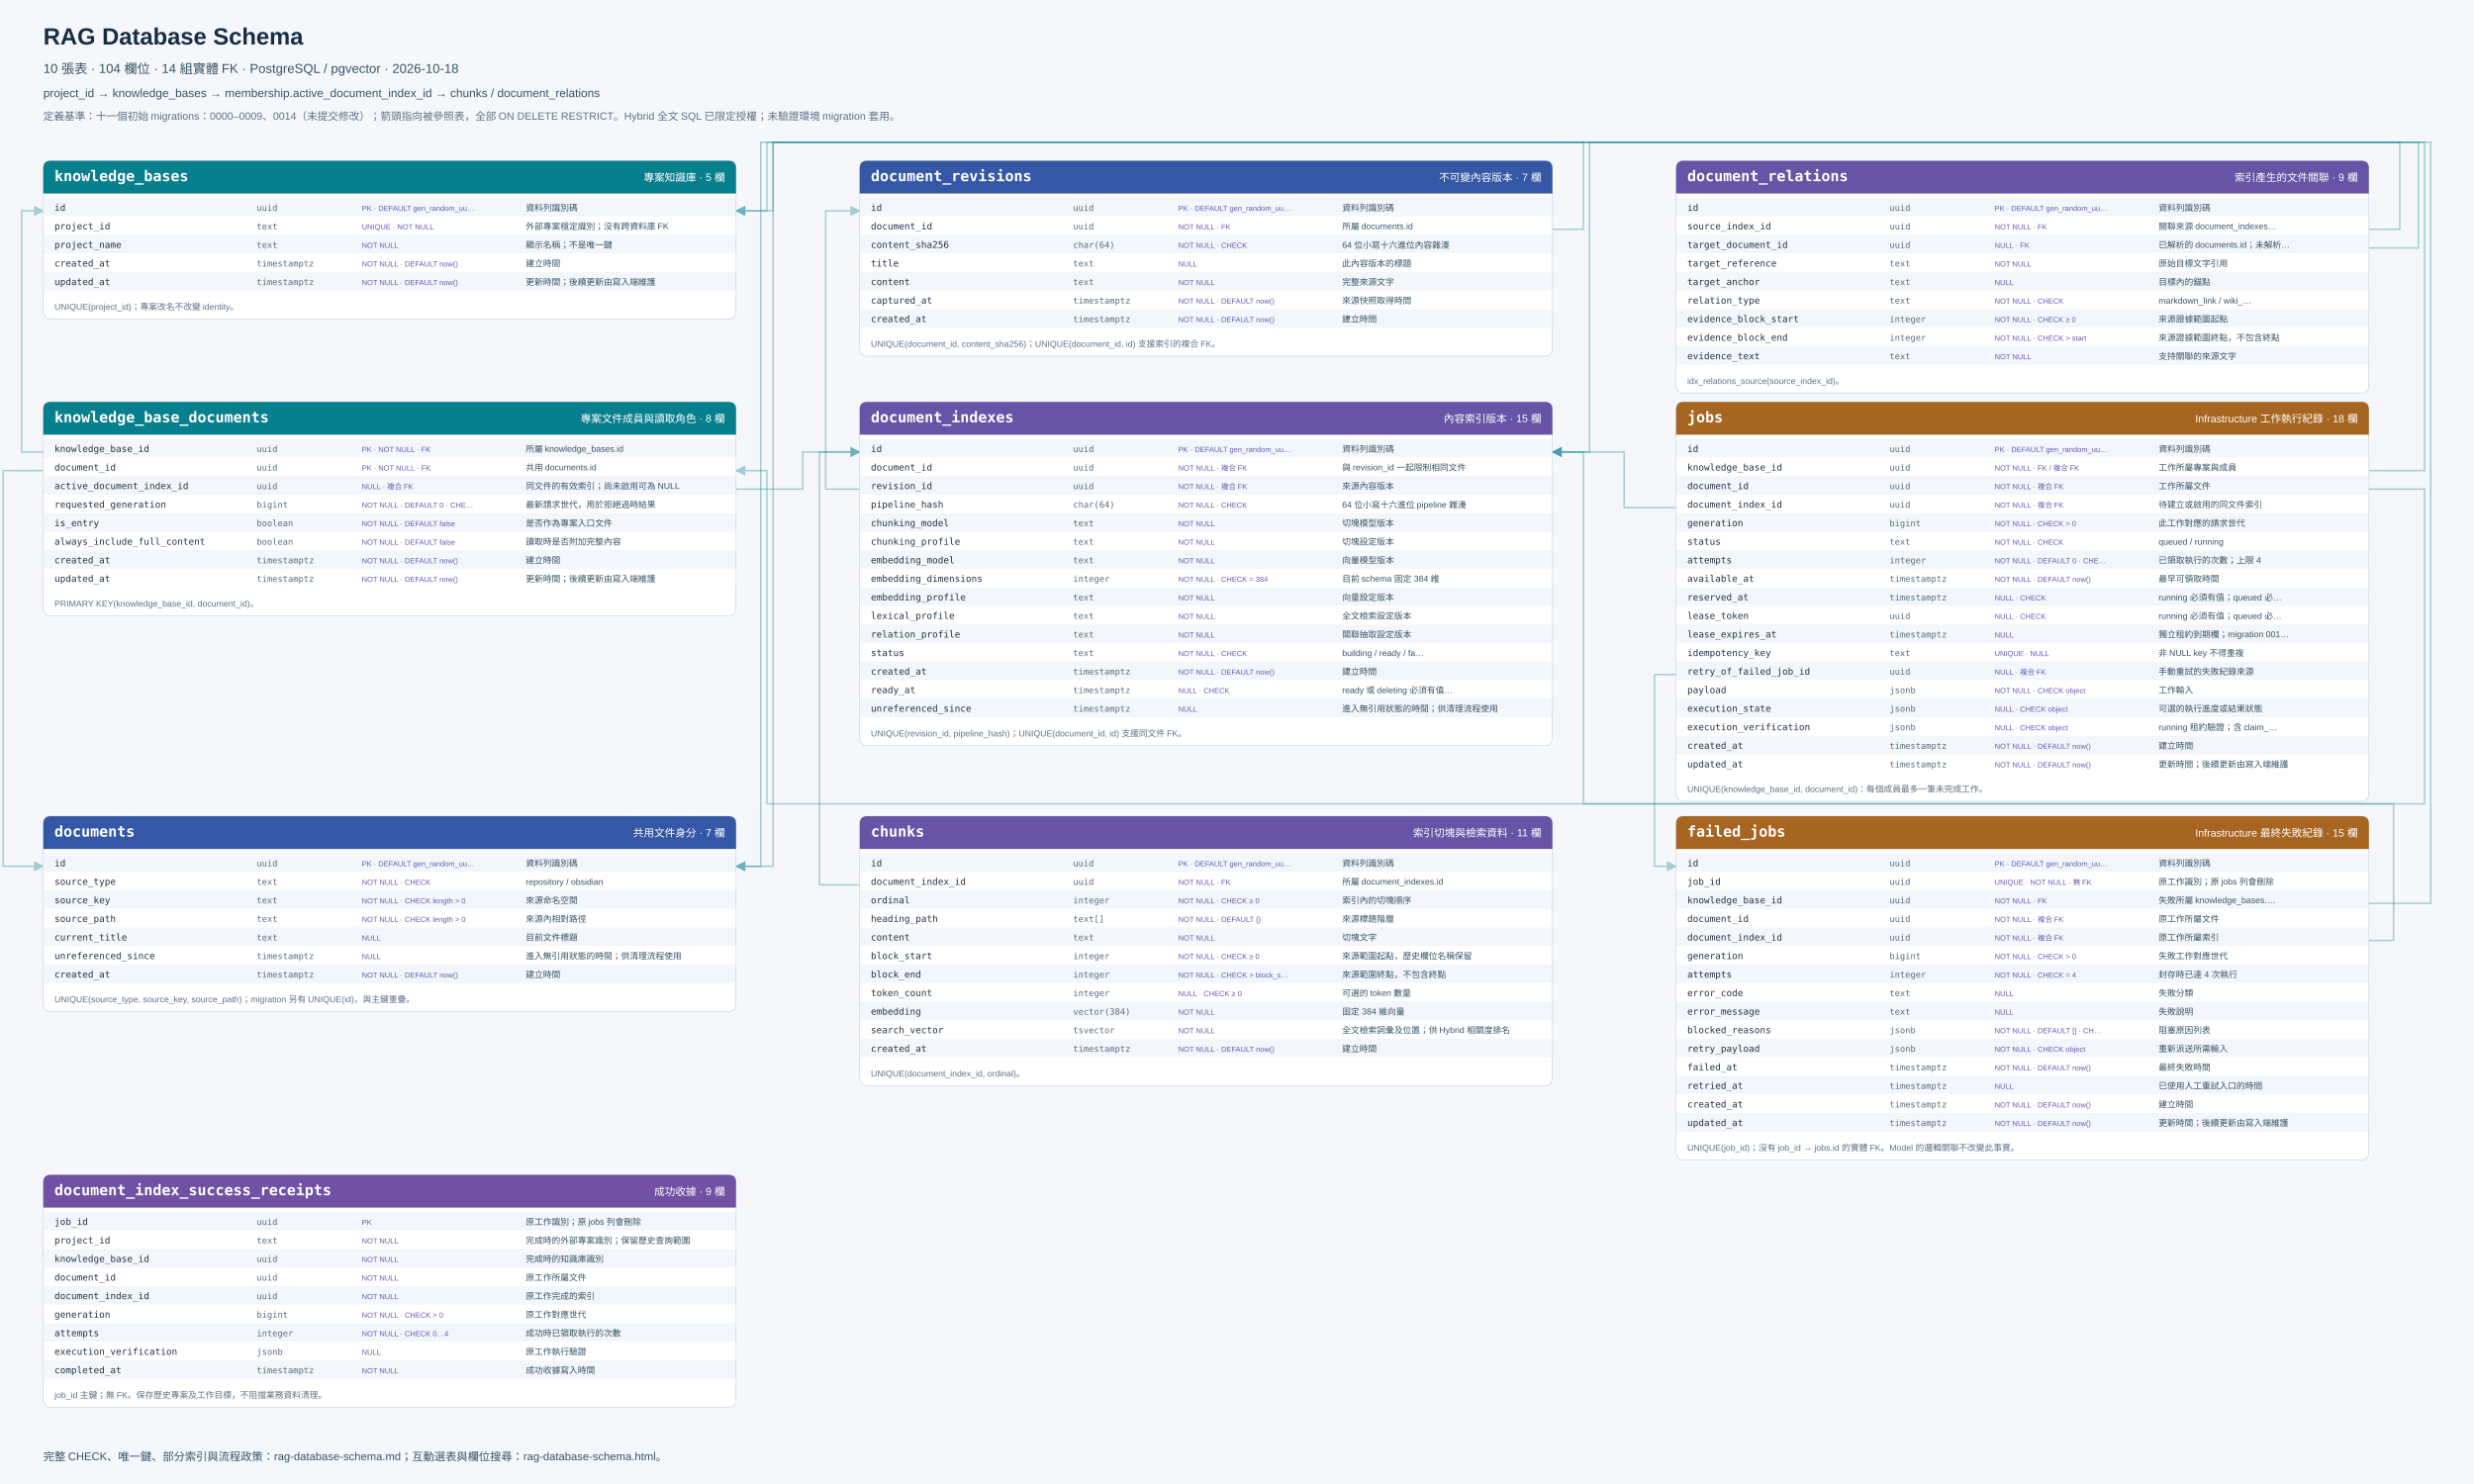
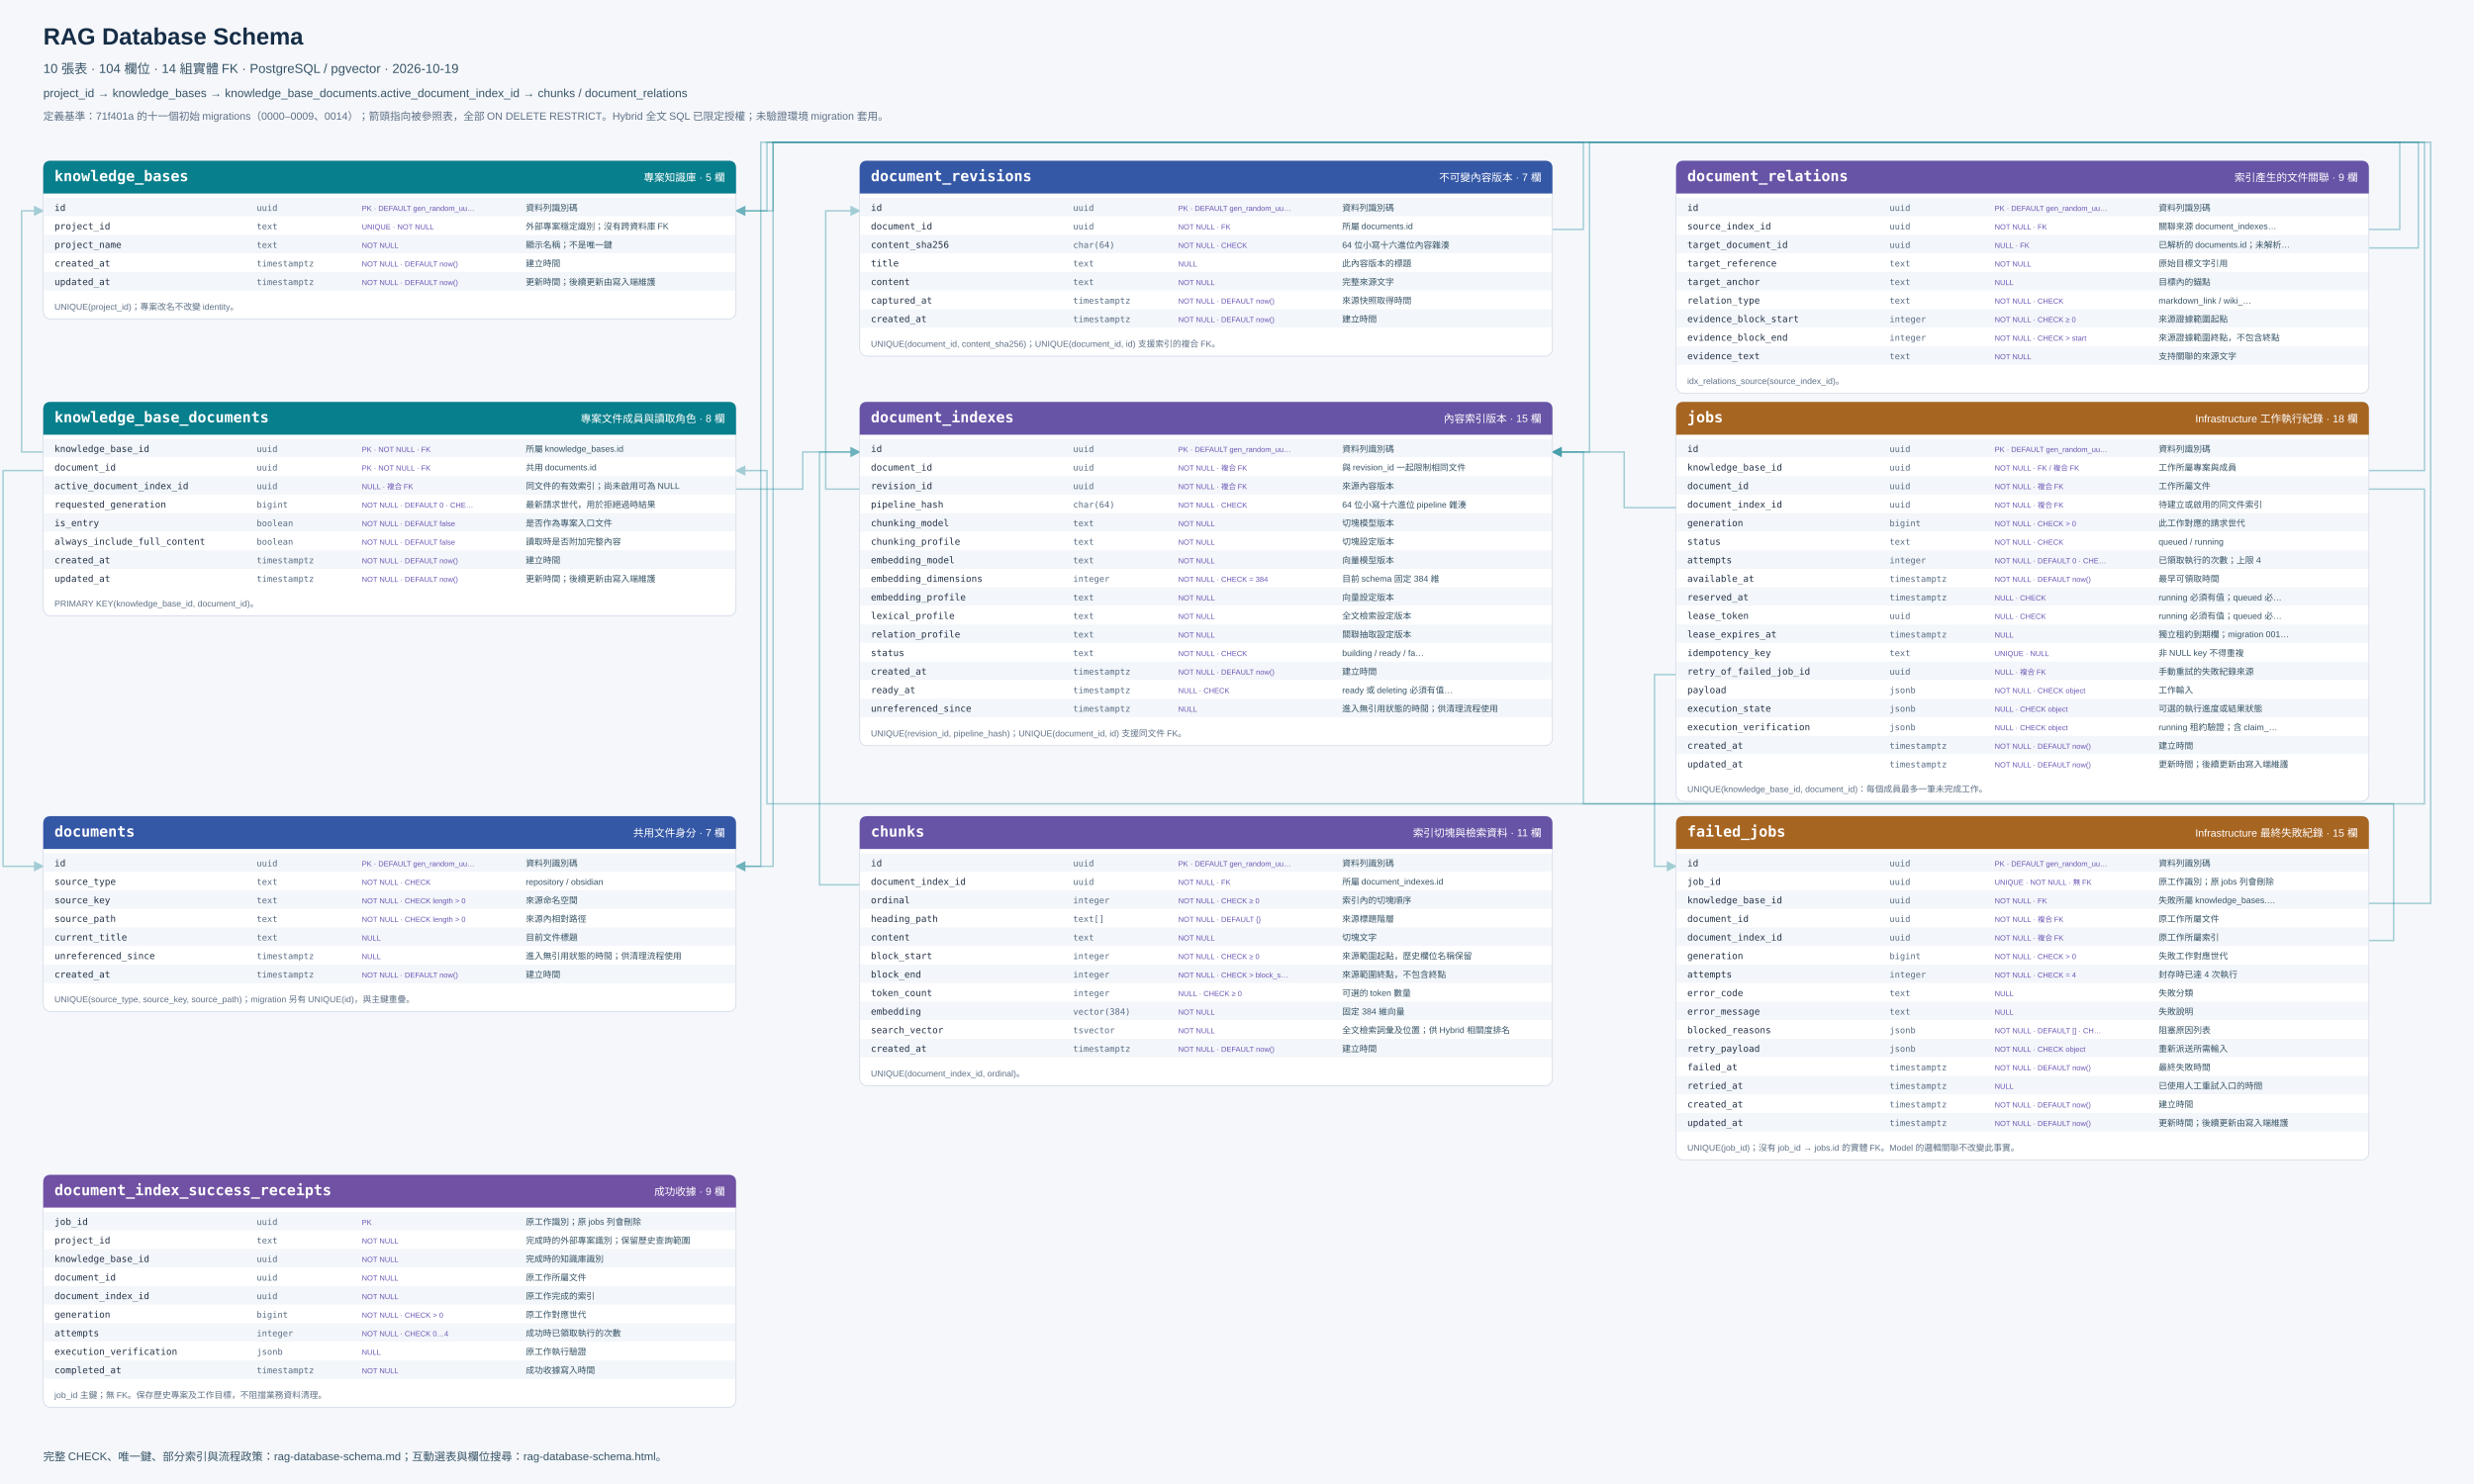
<svg xmlns="http://www.w3.org/2000/svg" width="4000" height="2400" viewBox="0 0 4000 2400" role="img" aria-labelledby="svg-title svg-desc">
  <defs>
    <marker id="arrow" viewBox="0 0 10 10" refX="9" refY="5" markerWidth="7" markerHeight="7" orient="auto">
      <path d="M0 0 L10 5 L0 10 Z" fill="context-stroke" />
    </marker>
  </defs>
  <style>text{font-family:Arial,"Noto Sans TC",sans-serif}.mono{font-family:Menlo,Consolas,monospace}.edge{fill:none;stroke:#087f8c;stroke-width:2.4;opacity:.35}.table{cursor:pointer}.dim{opacity:.12}.table.selected&gt;rect:first-of-type{stroke:#142944;stroke-width:4}.edge.selected{opacity:1;stroke:#c15d13;stroke-width:4}.edge.dim{opacity:.07}.col{font-size:15px;fill:#243247}.type{font-size:14px;fill:#586c83}.note{font-size:14px;fill:#375466}.key{font-size:12px;fill:#6b55b4}.table:focus-visible&gt;rect:first-of-type{stroke:#142944;stroke-width:4}</style>
  <rect width="4000" height="2400" fill="#f5f7fb" />
  <text x="70" y="72" font-size="38" font-weight="700" fill="#162d46">RAG Database Schema</text>
-   <text x="70" y="118" font-size="21" fill="#375466">10 張表 · 104 欄位 · 14 組實體 FK · PostgreSQL / pgvector · 2026-10-18</text>
-   <text x="70" y="157" font-size="19" fill="#375466">project_id → knowledge_bases → membership.active_document_index_id → chunks / document_relations</text>
-   <text x="70" y="194" font-size="17" fill="#5e7085">定義基準：十一個初始 migrations：0000–0009、0014（未提交修改）；箭頭指向被參照表，全部 ON DELETE RESTRICT。Hybrid 全文 SQL 已限定授權；未驗證環境 migration 套用。</text>
+   <text x="70" y="118" font-size="21" fill="#375466">10 張表 · 104 欄位 · 14 組實體 FK · PostgreSQL / pgvector · 2026-10-19</text>
+   <text x="70" y="157" font-size="19" fill="#375466">project_id → knowledge_bases → knowledge_base_documents.active_document_index_id → chunks / document_relations</text>
+   <text x="70" y="194" font-size="17" fill="#5e7085">定義基準：71f401a 的十一個初始 migrations（0000–0009、0014）；箭頭指向被參照表，全部 ON DELETE RESTRICT。Hybrid 全文 SQL 已限定授權；未驗證環境 migration 套用。</text>
  <path class="edge physical" data-source="knowledge_base_documents" data-target="knowledge_bases" d="M 70 731 H 35 V 341 H 70" marker-end="url(#arrow)" />
  <path class="edge physical" data-source="jobs" data-target="knowledge_bases" d="M 3830 761 H 3920 V 230 H 1240 V 341 H 1190" marker-end="url(#arrow)" />
  <path class="edge physical" data-source="failed_jobs" data-target="knowledge_bases" d="M 3830 1461 H 3930 V 230 H 1250 V 341 H 1190" marker-end="url(#arrow)" />
  <path class="edge physical" data-source="knowledge_base_documents" data-target="documents" d="M 70 761 H 5 V 1401 H 70" marker-end="url(#arrow)" />
  <path class="edge physical" data-source="knowledge_base_documents" data-target="document_indexes" d="M 1190 791 H 1298.0 V 731 H 1390" marker-end="url(#arrow)" />
  <path class="edge physical" data-source="document_revisions" data-target="documents" d="M 2510 371 H 2560 V 230 H 1250 V 1401 H 1190" marker-end="url(#arrow)" />
  <path class="edge physical" data-source="document_indexes" data-target="document_revisions" d="M 1390 791 H 1335 V 341 H 1390" marker-end="url(#arrow)" />
  <path class="edge physical" data-source="chunks" data-target="document_indexes" d="M 1390 1431 H 1325 V 731 H 1390" marker-end="url(#arrow)" />
  <path class="edge physical" data-source="document_relations" data-target="document_indexes" d="M 3830 371 H 3880 V 230 H 2570 V 731 H 2510" marker-end="url(#arrow)" />
  <path class="edge physical" data-source="document_relations" data-target="documents" d="M 3830 401 H 3910 V 230 H 1230 V 1401 H 1190" marker-end="url(#arrow)" />
  <path class="edge physical" data-source="jobs" data-target="knowledge_base_documents" d="M 3830 791 H 3920 V 1300 H 1240 V 761 H 1190" marker-end="url(#arrow)" />
  <path class="edge physical" data-source="jobs" data-target="document_indexes" d="M 2710 821 H 2626.0 V 731 H 2510" marker-end="url(#arrow)" />
  <path class="edge physical" data-source="jobs" data-target="failed_jobs" d="M 2710 1091 H 2675 V 1401 H 2710" marker-end="url(#arrow)" />
  <path class="edge physical" data-source="failed_jobs" data-target="document_indexes" d="M 3830 1521 H 3870 V 1300 H 2560 V 731 H 2510" marker-end="url(#arrow)" />
  <g class="table" id="table-knowledge_bases" data-name="knowledge_bases" tabindex="0" role="button" aria-label="knowledge_bases 專案知識庫">
    <rect x="70" y="260" width="1120" height="256" rx="12" fill="white" stroke="#c6d1df" />
    <path d="M 82 260 H 1178 Q 1190 260 1190 272 V 313 H 70 V 272 Q 70 260 82 260" fill="#087f8c" />
    <text x="88" y="293" class="mono" font-size="24" fill="white" font-weight="700">knowledge_bases</text>
    <text x="1172" y="293" text-anchor="end" font-size="17" fill="white">專案知識庫 · 5 欄</text>
    <g data-column="knowledge_bases.id">
      <rect x="71" y="320" width="1118" height="30" fill="#f3f6fa" />
      <text class="col mono" x="88" y="341">id</text>
      <text class="type mono" x="415" y="341">uuid</text>
      <text class="key" x="585" y="341">PK · DEFAULT gen_random_uu…</text>
      <text class="note" x="850" y="341">資料列識別碼</text>
    </g>
    <g data-column="knowledge_bases.project_id">
      <rect x="71" y="350" width="1118" height="30" fill="white" />
      <text class="col mono" x="88" y="371">project_id</text>
      <text class="type mono" x="415" y="371">text</text>
      <text class="key" x="585" y="371">UNIQUE · NOT NULL</text>
      <text class="note" x="850" y="371">外部專案穩定識別；沒有跨資料庫 FK</text>
    </g>
    <g data-column="knowledge_bases.project_name">
      <rect x="71" y="380" width="1118" height="30" fill="#f3f6fa" />
      <text class="col mono" x="88" y="401">project_name</text>
      <text class="type mono" x="415" y="401">text</text>
      <text class="key" x="585" y="401">NOT NULL</text>
      <text class="note" x="850" y="401">顯示名稱；不是唯一鍵</text>
    </g>
    <g data-column="knowledge_bases.created_at">
      <rect x="71" y="410" width="1118" height="30" fill="white" />
      <text class="col mono" x="88" y="431">created_at</text>
      <text class="type mono" x="415" y="431">timestamptz</text>
      <text class="key" x="585" y="431">NOT NULL · DEFAULT now()</text>
      <text class="note" x="850" y="431">建立時間</text>
    </g>
    <g data-column="knowledge_bases.updated_at">
      <rect x="71" y="440" width="1118" height="30" fill="#f3f6fa" />
      <text class="col mono" x="88" y="461">updated_at</text>
      <text class="type mono" x="415" y="461">timestamptz</text>
      <text class="key" x="585" y="461">NOT NULL · DEFAULT now()</text>
      <text class="note" x="850" y="461">更新時間；後續更新由寫入端維護</text>
    </g>
    <text x="88" y="501" font-size="14" fill="#5e7085">UNIQUE(project_id)；專案改名不改變 identity。</text>
  </g>
  <g class="table" id="table-documents" data-name="documents" tabindex="0" role="button" aria-label="documents 共用文件身分">
    <rect x="70" y="1320" width="1120" height="316" rx="12" fill="white" stroke="#c6d1df" />
    <path d="M 82 1320 H 1178 Q 1190 1320 1190 1332 V 1373 H 70 V 1332 Q 70 1320 82 1320" fill="#3558a6" />
    <text x="88" y="1353" class="mono" font-size="24" fill="white" font-weight="700">documents</text>
    <text x="1172" y="1353" text-anchor="end" font-size="17" fill="white">共用文件身分 · 7 欄</text>
    <g data-column="documents.id">
      <rect x="71" y="1380" width="1118" height="30" fill="#f3f6fa" />
      <text class="col mono" x="88" y="1401">id</text>
      <text class="type mono" x="415" y="1401">uuid</text>
      <text class="key" x="585" y="1401">PK · DEFAULT gen_random_uu…</text>
      <text class="note" x="850" y="1401">資料列識別碼</text>
    </g>
    <g data-column="documents.source_type">
      <rect x="71" y="1410" width="1118" height="30" fill="white" />
      <text class="col mono" x="88" y="1431">source_type</text>
      <text class="type mono" x="415" y="1431">text</text>
      <text class="key" x="585" y="1431">NOT NULL · CHECK</text>
      <text class="note" x="850" y="1431">repository / obsidian</text>
    </g>
    <g data-column="documents.source_key">
      <rect x="71" y="1440" width="1118" height="30" fill="#f3f6fa" />
      <text class="col mono" x="88" y="1461">source_key</text>
      <text class="type mono" x="415" y="1461">text</text>
      <text class="key" x="585" y="1461">NOT NULL · CHECK length &gt; 0</text>
      <text class="note" x="850" y="1461">來源命名空間</text>
    </g>
    <g data-column="documents.source_path">
      <rect x="71" y="1470" width="1118" height="30" fill="white" />
      <text class="col mono" x="88" y="1491">source_path</text>
      <text class="type mono" x="415" y="1491">text</text>
      <text class="key" x="585" y="1491">NOT NULL · CHECK length &gt; 0</text>
      <text class="note" x="850" y="1491">來源內相對路徑</text>
    </g>
    <g data-column="documents.current_title">
      <rect x="71" y="1500" width="1118" height="30" fill="#f3f6fa" />
      <text class="col mono" x="88" y="1521">current_title</text>
      <text class="type mono" x="415" y="1521">text</text>
      <text class="key" x="585" y="1521">NULL</text>
      <text class="note" x="850" y="1521">目前文件標題</text>
    </g>
    <g data-column="documents.unreferenced_since">
      <rect x="71" y="1530" width="1118" height="30" fill="white" />
      <text class="col mono" x="88" y="1551">unreferenced_since</text>
      <text class="type mono" x="415" y="1551">timestamptz</text>
      <text class="key" x="585" y="1551">NULL</text>
      <text class="note" x="850" y="1551">進入無引用狀態的時間；供清理流程使用</text>
    </g>
    <g data-column="documents.created_at">
      <rect x="71" y="1560" width="1118" height="30" fill="#f3f6fa" />
      <text class="col mono" x="88" y="1581">created_at</text>
      <text class="type mono" x="415" y="1581">timestamptz</text>
      <text class="key" x="585" y="1581">NOT NULL · DEFAULT now()</text>
      <text class="note" x="850" y="1581">建立時間</text>
    </g>
    <text x="88" y="1621" font-size="14" fill="#5e7085">UNIQUE(source_type, source_key, source_path)；migration 另有 UNIQUE(id)，與主鍵重疊。</text>
  </g>
  <g class="table" id="table-document_revisions" data-name="document_revisions" tabindex="0" role="button" aria-label="document_revisions 不可變內容版本">
    <rect x="1390" y="260" width="1120" height="316" rx="12" fill="white" stroke="#c6d1df" />
    <path d="M 1402 260 H 2498 Q 2510 260 2510 272 V 313 H 1390 V 272 Q 1390 260 1402 260" fill="#3558a6" />
    <text x="1408" y="293" class="mono" font-size="24" fill="white" font-weight="700">document_revisions</text>
    <text x="2492" y="293" text-anchor="end" font-size="17" fill="white">不可變內容版本 · 7 欄</text>
    <g data-column="document_revisions.id">
      <rect x="1391" y="320" width="1118" height="30" fill="#f3f6fa" />
      <text class="col mono" x="1408" y="341">id</text>
      <text class="type mono" x="1735" y="341">uuid</text>
      <text class="key" x="1905" y="341">PK · DEFAULT gen_random_uu…</text>
      <text class="note" x="2170" y="341">資料列識別碼</text>
    </g>
    <g data-column="document_revisions.document_id">
      <rect x="1391" y="350" width="1118" height="30" fill="white" />
      <text class="col mono" x="1408" y="371">document_id</text>
      <text class="type mono" x="1735" y="371">uuid</text>
      <text class="key" x="1905" y="371">NOT NULL · FK</text>
      <text class="note" x="2170" y="371">所屬 documents.id</text>
    </g>
    <g data-column="document_revisions.content_sha256">
      <rect x="1391" y="380" width="1118" height="30" fill="#f3f6fa" />
      <text class="col mono" x="1408" y="401">content_sha256</text>
      <text class="type mono" x="1735" y="401">char(64)</text>
      <text class="key" x="1905" y="401">NOT NULL · CHECK</text>
      <text class="note" x="2170" y="401">64 位小寫十六進位內容雜湊</text>
    </g>
    <g data-column="document_revisions.title">
      <rect x="1391" y="410" width="1118" height="30" fill="white" />
      <text class="col mono" x="1408" y="431">title</text>
      <text class="type mono" x="1735" y="431">text</text>
      <text class="key" x="1905" y="431">NULL</text>
      <text class="note" x="2170" y="431">此內容版本的標題</text>
    </g>
    <g data-column="document_revisions.content">
      <rect x="1391" y="440" width="1118" height="30" fill="#f3f6fa" />
      <text class="col mono" x="1408" y="461">content</text>
      <text class="type mono" x="1735" y="461">text</text>
      <text class="key" x="1905" y="461">NOT NULL</text>
      <text class="note" x="2170" y="461">完整來源文字</text>
    </g>
    <g data-column="document_revisions.captured_at">
      <rect x="1391" y="470" width="1118" height="30" fill="white" />
      <text class="col mono" x="1408" y="491">captured_at</text>
      <text class="type mono" x="1735" y="491">timestamptz</text>
      <text class="key" x="1905" y="491">NOT NULL · DEFAULT now()</text>
      <text class="note" x="2170" y="491">來源快照取得時間</text>
    </g>
    <g data-column="document_revisions.created_at">
      <rect x="1391" y="500" width="1118" height="30" fill="#f3f6fa" />
      <text class="col mono" x="1408" y="521">created_at</text>
      <text class="type mono" x="1735" y="521">timestamptz</text>
      <text class="key" x="1905" y="521">NOT NULL · DEFAULT now()</text>
      <text class="note" x="2170" y="521">建立時間</text>
    </g>
    <text x="1408" y="561" font-size="14" fill="#5e7085">UNIQUE(document_id, content_sha256)；UNIQUE(document_id, id) 支援索引的複合 FK。</text>
  </g>
  <g class="table" id="table-document_indexes" data-name="document_indexes" tabindex="0" role="button" aria-label="document_indexes 內容索引版本">
    <rect x="1390" y="650" width="1120" height="556" rx="12" fill="white" stroke="#c6d1df" />
    <path d="M 1402 650 H 2498 Q 2510 650 2510 662 V 703 H 1390 V 662 Q 1390 650 1402 650" fill="#6854a6" />
    <text x="1408" y="683" class="mono" font-size="24" fill="white" font-weight="700">document_indexes</text>
    <text x="2492" y="683" text-anchor="end" font-size="17" fill="white">內容索引版本 · 15 欄</text>
    <g data-column="document_indexes.id">
      <rect x="1391" y="710" width="1118" height="30" fill="#f3f6fa" />
      <text class="col mono" x="1408" y="731">id</text>
      <text class="type mono" x="1735" y="731">uuid</text>
      <text class="key" x="1905" y="731">PK · DEFAULT gen_random_uu…</text>
      <text class="note" x="2170" y="731">資料列識別碼</text>
    </g>
    <g data-column="document_indexes.document_id">
      <rect x="1391" y="740" width="1118" height="30" fill="white" />
      <text class="col mono" x="1408" y="761">document_id</text>
      <text class="type mono" x="1735" y="761">uuid</text>
      <text class="key" x="1905" y="761">NOT NULL · 複合 FK</text>
      <text class="note" x="2170" y="761">與 revision_id 一起限制相同文件</text>
    </g>
    <g data-column="document_indexes.revision_id">
      <rect x="1391" y="770" width="1118" height="30" fill="#f3f6fa" />
      <text class="col mono" x="1408" y="791">revision_id</text>
      <text class="type mono" x="1735" y="791">uuid</text>
      <text class="key" x="1905" y="791">NOT NULL · 複合 FK</text>
      <text class="note" x="2170" y="791">來源內容版本</text>
    </g>
    <g data-column="document_indexes.pipeline_hash">
      <rect x="1391" y="800" width="1118" height="30" fill="white" />
      <text class="col mono" x="1408" y="821">pipeline_hash</text>
      <text class="type mono" x="1735" y="821">char(64)</text>
      <text class="key" x="1905" y="821">NOT NULL · CHECK</text>
      <text class="note" x="2170" y="821">64 位小寫十六進位 pipeline 雜湊</text>
    </g>
    <g data-column="document_indexes.chunking_model">
      <rect x="1391" y="830" width="1118" height="30" fill="#f3f6fa" />
      <text class="col mono" x="1408" y="851">chunking_model</text>
      <text class="type mono" x="1735" y="851">text</text>
      <text class="key" x="1905" y="851">NOT NULL</text>
      <text class="note" x="2170" y="851">切塊模型版本</text>
    </g>
    <g data-column="document_indexes.chunking_profile">
      <rect x="1391" y="860" width="1118" height="30" fill="white" />
      <text class="col mono" x="1408" y="881">chunking_profile</text>
      <text class="type mono" x="1735" y="881">text</text>
      <text class="key" x="1905" y="881">NOT NULL</text>
      <text class="note" x="2170" y="881">切塊設定版本</text>
    </g>
    <g data-column="document_indexes.embedding_model">
      <rect x="1391" y="890" width="1118" height="30" fill="#f3f6fa" />
      <text class="col mono" x="1408" y="911">embedding_model</text>
      <text class="type mono" x="1735" y="911">text</text>
      <text class="key" x="1905" y="911">NOT NULL</text>
      <text class="note" x="2170" y="911">向量模型版本</text>
    </g>
    <g data-column="document_indexes.embedding_dimensions">
      <rect x="1391" y="920" width="1118" height="30" fill="white" />
      <text class="col mono" x="1408" y="941">embedding_dimensions</text>
      <text class="type mono" x="1735" y="941">integer</text>
      <text class="key" x="1905" y="941">NOT NULL · CHECK = 384</text>
      <text class="note" x="2170" y="941">目前 schema 固定 384 維</text>
    </g>
    <g data-column="document_indexes.embedding_profile">
      <rect x="1391" y="950" width="1118" height="30" fill="#f3f6fa" />
      <text class="col mono" x="1408" y="971">embedding_profile</text>
      <text class="type mono" x="1735" y="971">text</text>
      <text class="key" x="1905" y="971">NOT NULL</text>
      <text class="note" x="2170" y="971">向量設定版本</text>
    </g>
    <g data-column="document_indexes.lexical_profile">
      <rect x="1391" y="980" width="1118" height="30" fill="white" />
      <text class="col mono" x="1408" y="1001">lexical_profile</text>
      <text class="type mono" x="1735" y="1001">text</text>
      <text class="key" x="1905" y="1001">NOT NULL</text>
      <text class="note" x="2170" y="1001">全文檢索設定版本</text>
    </g>
    <g data-column="document_indexes.relation_profile">
      <rect x="1391" y="1010" width="1118" height="30" fill="#f3f6fa" />
      <text class="col mono" x="1408" y="1031">relation_profile</text>
      <text class="type mono" x="1735" y="1031">text</text>
      <text class="key" x="1905" y="1031">NOT NULL</text>
      <text class="note" x="2170" y="1031">關聯抽取設定版本</text>
    </g>
    <g data-column="document_indexes.status">
      <rect x="1391" y="1040" width="1118" height="30" fill="white" />
      <text class="col mono" x="1408" y="1061">status</text>
      <text class="type mono" x="1735" y="1061">text</text>
      <text class="key" x="1905" y="1061">NOT NULL · CHECK</text>
      <text class="note" x="2170" y="1061">building / ready / fa…</text>
    </g>
    <g data-column="document_indexes.created_at">
      <rect x="1391" y="1070" width="1118" height="30" fill="#f3f6fa" />
      <text class="col mono" x="1408" y="1091">created_at</text>
      <text class="type mono" x="1735" y="1091">timestamptz</text>
      <text class="key" x="1905" y="1091">NOT NULL · DEFAULT now()</text>
      <text class="note" x="2170" y="1091">建立時間</text>
    </g>
    <g data-column="document_indexes.ready_at">
      <rect x="1391" y="1100" width="1118" height="30" fill="white" />
      <text class="col mono" x="1408" y="1121">ready_at</text>
      <text class="type mono" x="1735" y="1121">timestamptz</text>
      <text class="key" x="1905" y="1121">NULL · CHECK</text>
      <text class="note" x="2170" y="1121">ready 或 deleting 必須有值…</text>
    </g>
    <g data-column="document_indexes.unreferenced_since">
      <rect x="1391" y="1130" width="1118" height="30" fill="#f3f6fa" />
      <text class="col mono" x="1408" y="1151">unreferenced_since</text>
      <text class="type mono" x="1735" y="1151">timestamptz</text>
      <text class="key" x="1905" y="1151">NULL</text>
      <text class="note" x="2170" y="1151">進入無引用狀態的時間；供清理流程使用</text>
    </g>
    <text x="1408" y="1191" font-size="14" fill="#5e7085">UNIQUE(revision_id, pipeline_hash)；UNIQUE(document_id, id) 支援同文件 FK。</text>
  </g>
  <g class="table" id="table-knowledge_base_documents" data-name="knowledge_base_documents" tabindex="0" role="button" aria-label="knowledge_base_documents 專案文件成員與讀取角色">
    <rect x="70" y="650" width="1120" height="346" rx="12" fill="white" stroke="#c6d1df" />
    <path d="M 82 650 H 1178 Q 1190 650 1190 662 V 703 H 70 V 662 Q 70 650 82 650" fill="#087f8c" />
    <text x="88" y="683" class="mono" font-size="24" fill="white" font-weight="700">knowledge_base_documents</text>
    <text x="1172" y="683" text-anchor="end" font-size="17" fill="white">專案文件成員與讀取角色 · 8 欄</text>
    <g data-column="knowledge_base_documents.knowledge_base_id">
      <rect x="71" y="710" width="1118" height="30" fill="#f3f6fa" />
      <text class="col mono" x="88" y="731">knowledge_base_id</text>
      <text class="type mono" x="415" y="731">uuid</text>
      <text class="key" x="585" y="731">PK · NOT NULL · FK</text>
      <text class="note" x="850" y="731">所屬 knowledge_bases.id</text>
    </g>
    <g data-column="knowledge_base_documents.document_id">
      <rect x="71" y="740" width="1118" height="30" fill="white" />
      <text class="col mono" x="88" y="761">document_id</text>
      <text class="type mono" x="415" y="761">uuid</text>
      <text class="key" x="585" y="761">PK · NOT NULL · FK</text>
      <text class="note" x="850" y="761">共用 documents.id</text>
    </g>
    <g data-column="knowledge_base_documents.active_document_index_id">
      <rect x="71" y="770" width="1118" height="30" fill="#f3f6fa" />
      <text class="col mono" x="88" y="791">active_document_index_id</text>
      <text class="type mono" x="415" y="791">uuid</text>
      <text class="key" x="585" y="791">NULL · 複合 FK</text>
      <text class="note" x="850" y="791">同文件的有效索引；尚未啟用可為 NULL</text>
    </g>
    <g data-column="knowledge_base_documents.requested_generation">
      <rect x="71" y="800" width="1118" height="30" fill="white" />
      <text class="col mono" x="88" y="821">requested_generation</text>
      <text class="type mono" x="415" y="821">bigint</text>
      <text class="key" x="585" y="821">NOT NULL · DEFAULT 0 · CHE…</text>
      <text class="note" x="850" y="821">最新請求世代，用於拒絕過時結果</text>
    </g>
    <g data-column="knowledge_base_documents.is_entry">
      <rect x="71" y="830" width="1118" height="30" fill="#f3f6fa" />
      <text class="col mono" x="88" y="851">is_entry</text>
      <text class="type mono" x="415" y="851">boolean</text>
      <text class="key" x="585" y="851">NOT NULL · DEFAULT false</text>
      <text class="note" x="850" y="851">是否作為專案入口文件</text>
    </g>
    <g data-column="knowledge_base_documents.always_include_full_content">
      <rect x="71" y="860" width="1118" height="30" fill="white" />
      <text class="col mono" x="88" y="881">always_include_full_content</text>
      <text class="type mono" x="415" y="881">boolean</text>
      <text class="key" x="585" y="881">NOT NULL · DEFAULT false</text>
      <text class="note" x="850" y="881">讀取時是否附加完整內容</text>
    </g>
    <g data-column="knowledge_base_documents.created_at">
      <rect x="71" y="890" width="1118" height="30" fill="#f3f6fa" />
      <text class="col mono" x="88" y="911">created_at</text>
      <text class="type mono" x="415" y="911">timestamptz</text>
      <text class="key" x="585" y="911">NOT NULL · DEFAULT now()</text>
      <text class="note" x="850" y="911">建立時間</text>
    </g>
    <g data-column="knowledge_base_documents.updated_at">
      <rect x="71" y="920" width="1118" height="30" fill="white" />
      <text class="col mono" x="88" y="941">updated_at</text>
      <text class="type mono" x="415" y="941">timestamptz</text>
      <text class="key" x="585" y="941">NOT NULL · DEFAULT now()</text>
      <text class="note" x="850" y="941">更新時間；後續更新由寫入端維護</text>
    </g>
    <text x="88" y="981" font-size="14" fill="#5e7085">PRIMARY KEY(knowledge_base_id, document_id)。</text>
  </g>
  <g class="table" id="table-chunks" data-name="chunks" tabindex="0" role="button" aria-label="chunks 索引切塊與檢索資料">
    <rect x="1390" y="1320" width="1120" height="436" rx="12" fill="white" stroke="#c6d1df" />
    <path d="M 1402 1320 H 2498 Q 2510 1320 2510 1332 V 1373 H 1390 V 1332 Q 1390 1320 1402 1320" fill="#6854a6" />
    <text x="1408" y="1353" class="mono" font-size="24" fill="white" font-weight="700">chunks</text>
    <text x="2492" y="1353" text-anchor="end" font-size="17" fill="white">索引切塊與檢索資料 · 11 欄</text>
    <g data-column="chunks.id">
      <rect x="1391" y="1380" width="1118" height="30" fill="#f3f6fa" />
      <text class="col mono" x="1408" y="1401">id</text>
      <text class="type mono" x="1735" y="1401">uuid</text>
      <text class="key" x="1905" y="1401">PK · DEFAULT gen_random_uu…</text>
      <text class="note" x="2170" y="1401">資料列識別碼</text>
    </g>
    <g data-column="chunks.document_index_id">
      <rect x="1391" y="1410" width="1118" height="30" fill="white" />
      <text class="col mono" x="1408" y="1431">document_index_id</text>
      <text class="type mono" x="1735" y="1431">uuid</text>
      <text class="key" x="1905" y="1431">NOT NULL · FK</text>
      <text class="note" x="2170" y="1431">所屬 document_indexes.id</text>
    </g>
    <g data-column="chunks.ordinal">
      <rect x="1391" y="1440" width="1118" height="30" fill="#f3f6fa" />
      <text class="col mono" x="1408" y="1461">ordinal</text>
      <text class="type mono" x="1735" y="1461">integer</text>
      <text class="key" x="1905" y="1461">NOT NULL · CHECK ≥ 0</text>
      <text class="note" x="2170" y="1461">索引內的切塊順序</text>
    </g>
    <g data-column="chunks.heading_path">
      <rect x="1391" y="1470" width="1118" height="30" fill="white" />
      <text class="col mono" x="1408" y="1491">heading_path</text>
      <text class="type mono" x="1735" y="1491">text[]</text>
      <text class="key" x="1905" y="1491">NOT NULL · DEFAULT {}</text>
      <text class="note" x="2170" y="1491">來源標題階層</text>
    </g>
    <g data-column="chunks.content">
      <rect x="1391" y="1500" width="1118" height="30" fill="#f3f6fa" />
      <text class="col mono" x="1408" y="1521">content</text>
      <text class="type mono" x="1735" y="1521">text</text>
      <text class="key" x="1905" y="1521">NOT NULL</text>
      <text class="note" x="2170" y="1521">切塊文字</text>
    </g>
    <g data-column="chunks.block_start">
      <rect x="1391" y="1530" width="1118" height="30" fill="white" />
      <text class="col mono" x="1408" y="1551">block_start</text>
      <text class="type mono" x="1735" y="1551">integer</text>
      <text class="key" x="1905" y="1551">NOT NULL · CHECK ≥ 0</text>
      <text class="note" x="2170" y="1551">來源範圍起點，歷史欄位名稱保留</text>
    </g>
    <g data-column="chunks.block_end">
      <rect x="1391" y="1560" width="1118" height="30" fill="#f3f6fa" />
      <text class="col mono" x="1408" y="1581">block_end</text>
      <text class="type mono" x="1735" y="1581">integer</text>
      <text class="key" x="1905" y="1581">NOT NULL · CHECK &gt; block_s…</text>
      <text class="note" x="2170" y="1581">來源範圍終點，不包含終點</text>
    </g>
    <g data-column="chunks.token_count">
      <rect x="1391" y="1590" width="1118" height="30" fill="white" />
      <text class="col mono" x="1408" y="1611">token_count</text>
      <text class="type mono" x="1735" y="1611">integer</text>
      <text class="key" x="1905" y="1611">NULL · CHECK ≥ 0</text>
      <text class="note" x="2170" y="1611">可選的 token 數量</text>
    </g>
    <g data-column="chunks.embedding">
      <rect x="1391" y="1620" width="1118" height="30" fill="#f3f6fa" />
      <text class="col mono" x="1408" y="1641">embedding</text>
      <text class="type mono" x="1735" y="1641">vector(384)</text>
      <text class="key" x="1905" y="1641">NOT NULL</text>
      <text class="note" x="2170" y="1641">固定 384 維向量</text>
    </g>
    <g data-column="chunks.search_vector">
      <rect x="1391" y="1650" width="1118" height="30" fill="white" />
      <text class="col mono" x="1408" y="1671">search_vector</text>
      <text class="type mono" x="1735" y="1671">tsvector</text>
      <text class="key" x="1905" y="1671">NOT NULL</text>
      <text class="note" x="2170" y="1671">全文檢索詞彙及位置；供 Hybrid 相關度排名</text>
    </g>
    <g data-column="chunks.created_at">
      <rect x="1391" y="1680" width="1118" height="30" fill="#f3f6fa" />
      <text class="col mono" x="1408" y="1701">created_at</text>
      <text class="type mono" x="1735" y="1701">timestamptz</text>
      <text class="key" x="1905" y="1701">NOT NULL · DEFAULT now()</text>
      <text class="note" x="2170" y="1701">建立時間</text>
    </g>
    <text x="1408" y="1741" font-size="14" fill="#5e7085">UNIQUE(document_index_id, ordinal)。</text>
  </g>
  <g class="table" id="table-document_relations" data-name="document_relations" tabindex="0" role="button" aria-label="document_relations 索引產生的文件關聯">
    <rect x="2710" y="260" width="1120" height="376" rx="12" fill="white" stroke="#c6d1df" />
    <path d="M 2722 260 H 3818 Q 3830 260 3830 272 V 313 H 2710 V 272 Q 2710 260 2722 260" fill="#6854a6" />
    <text x="2728" y="293" class="mono" font-size="24" fill="white" font-weight="700">document_relations</text>
    <text x="3812" y="293" text-anchor="end" font-size="17" fill="white">索引產生的文件關聯 · 9 欄</text>
    <g data-column="document_relations.id">
      <rect x="2711" y="320" width="1118" height="30" fill="#f3f6fa" />
      <text class="col mono" x="2728" y="341">id</text>
      <text class="type mono" x="3055" y="341">uuid</text>
      <text class="key" x="3225" y="341">PK · DEFAULT gen_random_uu…</text>
      <text class="note" x="3490" y="341">資料列識別碼</text>
    </g>
    <g data-column="document_relations.source_index_id">
      <rect x="2711" y="350" width="1118" height="30" fill="white" />
      <text class="col mono" x="2728" y="371">source_index_id</text>
      <text class="type mono" x="3055" y="371">uuid</text>
      <text class="key" x="3225" y="371">NOT NULL · FK</text>
      <text class="note" x="3490" y="371">關聯來源 document_indexes…</text>
    </g>
    <g data-column="document_relations.target_document_id">
      <rect x="2711" y="380" width="1118" height="30" fill="#f3f6fa" />
      <text class="col mono" x="2728" y="401">target_document_id</text>
      <text class="type mono" x="3055" y="401">uuid</text>
      <text class="key" x="3225" y="401">NULL · FK</text>
      <text class="note" x="3490" y="401">已解析的 documents.id；未解析…</text>
    </g>
    <g data-column="document_relations.target_reference">
      <rect x="2711" y="410" width="1118" height="30" fill="white" />
      <text class="col mono" x="2728" y="431">target_reference</text>
      <text class="type mono" x="3055" y="431">text</text>
      <text class="key" x="3225" y="431">NOT NULL</text>
      <text class="note" x="3490" y="431">原始目標文字引用</text>
    </g>
    <g data-column="document_relations.target_anchor">
      <rect x="2711" y="440" width="1118" height="30" fill="#f3f6fa" />
      <text class="col mono" x="2728" y="461">target_anchor</text>
      <text class="type mono" x="3055" y="461">text</text>
      <text class="key" x="3225" y="461">NULL</text>
      <text class="note" x="3490" y="461">目標內的錨點</text>
    </g>
    <g data-column="document_relations.relation_type">
      <rect x="2711" y="470" width="1118" height="30" fill="white" />
      <text class="col mono" x="2728" y="491">relation_type</text>
      <text class="type mono" x="3055" y="491">text</text>
      <text class="key" x="3225" y="491">NOT NULL · CHECK</text>
      <text class="note" x="3490" y="491">markdown_link / wiki_…</text>
    </g>
    <g data-column="document_relations.evidence_block_start">
      <rect x="2711" y="500" width="1118" height="30" fill="#f3f6fa" />
      <text class="col mono" x="2728" y="521">evidence_block_start</text>
      <text class="type mono" x="3055" y="521">integer</text>
      <text class="key" x="3225" y="521">NOT NULL · CHECK ≥ 0</text>
      <text class="note" x="3490" y="521">來源證據範圍起點</text>
    </g>
    <g data-column="document_relations.evidence_block_end">
      <rect x="2711" y="530" width="1118" height="30" fill="white" />
      <text class="col mono" x="2728" y="551">evidence_block_end</text>
      <text class="type mono" x="3055" y="551">integer</text>
      <text class="key" x="3225" y="551">NOT NULL · CHECK &gt; start</text>
      <text class="note" x="3490" y="551">來源證據範圍終點，不包含終點</text>
    </g>
    <g data-column="document_relations.evidence_text">
      <rect x="2711" y="560" width="1118" height="30" fill="#f3f6fa" />
      <text class="col mono" x="2728" y="581">evidence_text</text>
      <text class="type mono" x="3055" y="581">text</text>
      <text class="key" x="3225" y="581">NOT NULL</text>
      <text class="note" x="3490" y="581">支持關聯的來源文字</text>
    </g>
    <text x="2728" y="621" font-size="14" fill="#5e7085">idx_relations_source(source_index_id)。</text>
  </g>
  <g class="table" id="table-jobs" data-name="jobs" tabindex="0" role="button" aria-label="jobs Infrastructure 工作執行紀錄">
    <rect x="2710" y="650" width="1120" height="646" rx="12" fill="white" stroke="#c6d1df" />
    <path d="M 2722 650 H 3818 Q 3830 650 3830 662 V 703 H 2710 V 662 Q 2710 650 2722 650" fill="#a76522" />
    <text x="2728" y="683" class="mono" font-size="24" fill="white" font-weight="700">jobs</text>
    <text x="3812" y="683" text-anchor="end" font-size="17" fill="white">Infrastructure 工作執行紀錄 · 18 欄</text>
    <g data-column="jobs.id">
      <rect x="2711" y="710" width="1118" height="30" fill="#f3f6fa" />
      <text class="col mono" x="2728" y="731">id</text>
      <text class="type mono" x="3055" y="731">uuid</text>
      <text class="key" x="3225" y="731">PK · DEFAULT gen_random_uu…</text>
      <text class="note" x="3490" y="731">資料列識別碼</text>
    </g>
    <g data-column="jobs.knowledge_base_id">
      <rect x="2711" y="740" width="1118" height="30" fill="white" />
      <text class="col mono" x="2728" y="761">knowledge_base_id</text>
      <text class="type mono" x="3055" y="761">uuid</text>
      <text class="key" x="3225" y="761">NOT NULL · FK / 複合 FK</text>
      <text class="note" x="3490" y="761">工作所屬專案與成員</text>
    </g>
    <g data-column="jobs.document_id">
      <rect x="2711" y="770" width="1118" height="30" fill="#f3f6fa" />
      <text class="col mono" x="2728" y="791">document_id</text>
      <text class="type mono" x="3055" y="791">uuid</text>
      <text class="key" x="3225" y="791">NOT NULL · 複合 FK</text>
      <text class="note" x="3490" y="791">工作所屬文件</text>
    </g>
    <g data-column="jobs.document_index_id">
      <rect x="2711" y="800" width="1118" height="30" fill="white" />
      <text class="col mono" x="2728" y="821">document_index_id</text>
      <text class="type mono" x="3055" y="821">uuid</text>
      <text class="key" x="3225" y="821">NOT NULL · 複合 FK</text>
      <text class="note" x="3490" y="821">待建立或啟用的同文件索引</text>
    </g>
    <g data-column="jobs.generation">
      <rect x="2711" y="830" width="1118" height="30" fill="#f3f6fa" />
      <text class="col mono" x="2728" y="851">generation</text>
      <text class="type mono" x="3055" y="851">bigint</text>
      <text class="key" x="3225" y="851">NOT NULL · CHECK &gt; 0</text>
      <text class="note" x="3490" y="851">此工作對應的請求世代</text>
    </g>
    <g data-column="jobs.status">
      <rect x="2711" y="860" width="1118" height="30" fill="white" />
      <text class="col mono" x="2728" y="881">status</text>
      <text class="type mono" x="3055" y="881">text</text>
      <text class="key" x="3225" y="881">NOT NULL · CHECK</text>
      <text class="note" x="3490" y="881">queued / running</text>
    </g>
    <g data-column="jobs.attempts">
      <rect x="2711" y="890" width="1118" height="30" fill="#f3f6fa" />
      <text class="col mono" x="2728" y="911">attempts</text>
      <text class="type mono" x="3055" y="911">integer</text>
      <text class="key" x="3225" y="911">NOT NULL · DEFAULT 0 · CHE…</text>
      <text class="note" x="3490" y="911">已領取執行的次數；上限 4</text>
    </g>
    <g data-column="jobs.available_at">
      <rect x="2711" y="920" width="1118" height="30" fill="white" />
      <text class="col mono" x="2728" y="941">available_at</text>
      <text class="type mono" x="3055" y="941">timestamptz</text>
      <text class="key" x="3225" y="941">NOT NULL · DEFAULT now()</text>
      <text class="note" x="3490" y="941">最早可領取時間</text>
    </g>
    <g data-column="jobs.reserved_at">
      <rect x="2711" y="950" width="1118" height="30" fill="#f3f6fa" />
      <text class="col mono" x="2728" y="971">reserved_at</text>
      <text class="type mono" x="3055" y="971">timestamptz</text>
      <text class="key" x="3225" y="971">NULL · CHECK</text>
      <text class="note" x="3490" y="971">running 必須有值；queued 必…</text>
    </g>
    <g data-column="jobs.lease_token">
      <rect x="2711" y="980" width="1118" height="30" fill="white" />
      <text class="col mono" x="2728" y="1001">lease_token</text>
      <text class="type mono" x="3055" y="1001">uuid</text>
      <text class="key" x="3225" y="1001">NULL · CHECK</text>
      <text class="note" x="3490" y="1001">running 必須有值；queued 必…</text>
    </g>
    <g data-column="jobs.lease_expires_at">
      <rect x="2711" y="1010" width="1118" height="30" fill="#f3f6fa" />
      <text class="col mono" x="2728" y="1031">lease_expires_at</text>
      <text class="type mono" x="3055" y="1031">timestamptz</text>
      <text class="key" x="3225" y="1031">NULL</text>
      <text class="note" x="3490" y="1031">獨立租約到期欄；migration 001…</text>
    </g>
    <g data-column="jobs.idempotency_key">
      <rect x="2711" y="1040" width="1118" height="30" fill="white" />
      <text class="col mono" x="2728" y="1061">idempotency_key</text>
      <text class="type mono" x="3055" y="1061">text</text>
      <text class="key" x="3225" y="1061">UNIQUE · NULL</text>
      <text class="note" x="3490" y="1061">非 NULL key 不得重複</text>
    </g>
    <g data-column="jobs.retry_of_failed_job_id">
      <rect x="2711" y="1070" width="1118" height="30" fill="#f3f6fa" />
      <text class="col mono" x="2728" y="1091">retry_of_failed_job_id</text>
      <text class="type mono" x="3055" y="1091">uuid</text>
      <text class="key" x="3225" y="1091">NULL · 複合 FK</text>
      <text class="note" x="3490" y="1091">手動重試的失敗紀錄來源</text>
    </g>
    <g data-column="jobs.payload">
      <rect x="2711" y="1100" width="1118" height="30" fill="white" />
      <text class="col mono" x="2728" y="1121">payload</text>
      <text class="type mono" x="3055" y="1121">jsonb</text>
      <text class="key" x="3225" y="1121">NOT NULL · CHECK object</text>
      <text class="note" x="3490" y="1121">工作輸入</text>
    </g>
    <g data-column="jobs.execution_state">
      <rect x="2711" y="1130" width="1118" height="30" fill="#f3f6fa" />
      <text class="col mono" x="2728" y="1151">execution_state</text>
      <text class="type mono" x="3055" y="1151">jsonb</text>
      <text class="key" x="3225" y="1151">NULL · CHECK object</text>
      <text class="note" x="3490" y="1151">可選的執行進度或結果狀態</text>
    </g>
    <g data-column="jobs.execution_verification">
      <rect x="2711" y="1160" width="1118" height="30" fill="white" />
      <text class="col mono" x="2728" y="1181">execution_verification</text>
      <text class="type mono" x="3055" y="1181">jsonb</text>
      <text class="key" x="3225" y="1181">NULL · CHECK object</text>
      <text class="note" x="3490" y="1181">running 租約驗證；含 claim_…</text>
    </g>
    <g data-column="jobs.created_at">
      <rect x="2711" y="1190" width="1118" height="30" fill="#f3f6fa" />
      <text class="col mono" x="2728" y="1211">created_at</text>
      <text class="type mono" x="3055" y="1211">timestamptz</text>
      <text class="key" x="3225" y="1211">NOT NULL · DEFAULT now()</text>
      <text class="note" x="3490" y="1211">建立時間</text>
    </g>
    <g data-column="jobs.updated_at">
      <rect x="2711" y="1220" width="1118" height="30" fill="white" />
      <text class="col mono" x="2728" y="1241">updated_at</text>
      <text class="type mono" x="3055" y="1241">timestamptz</text>
      <text class="key" x="3225" y="1241">NOT NULL · DEFAULT now()</text>
      <text class="note" x="3490" y="1241">更新時間；後續更新由寫入端維護</text>
    </g>
    <text x="2728" y="1281" font-size="14" fill="#5e7085">UNIQUE(knowledge_base_id, document_id)：每個成員最多一筆未完成工作。</text>
  </g>
  <g class="table" id="table-failed_jobs" data-name="failed_jobs" tabindex="0" role="button" aria-label="failed_jobs Infrastructure 最終失敗紀錄">
    <rect x="2710" y="1320" width="1120" height="556" rx="12" fill="white" stroke="#c6d1df" />
    <path d="M 2722 1320 H 3818 Q 3830 1320 3830 1332 V 1373 H 2710 V 1332 Q 2710 1320 2722 1320" fill="#a76522" />
    <text x="2728" y="1353" class="mono" font-size="24" fill="white" font-weight="700">failed_jobs</text>
    <text x="3812" y="1353" text-anchor="end" font-size="17" fill="white">Infrastructure 最終失敗紀錄 · 15 欄</text>
    <g data-column="failed_jobs.id">
      <rect x="2711" y="1380" width="1118" height="30" fill="#f3f6fa" />
      <text class="col mono" x="2728" y="1401">id</text>
      <text class="type mono" x="3055" y="1401">uuid</text>
      <text class="key" x="3225" y="1401">PK · DEFAULT gen_random_uu…</text>
      <text class="note" x="3490" y="1401">資料列識別碼</text>
    </g>
    <g data-column="failed_jobs.job_id">
      <rect x="2711" y="1410" width="1118" height="30" fill="white" />
      <text class="col mono" x="2728" y="1431">job_id</text>
      <text class="type mono" x="3055" y="1431">uuid</text>
      <text class="key" x="3225" y="1431">UNIQUE · NOT NULL · 無 FK</text>
      <text class="note" x="3490" y="1431">原工作識別；原 jobs 列會刪除</text>
    </g>
    <g data-column="failed_jobs.knowledge_base_id">
      <rect x="2711" y="1440" width="1118" height="30" fill="#f3f6fa" />
      <text class="col mono" x="2728" y="1461">knowledge_base_id</text>
      <text class="type mono" x="3055" y="1461">uuid</text>
      <text class="key" x="3225" y="1461">NOT NULL · FK</text>
      <text class="note" x="3490" y="1461">失敗所屬 knowledge_bases.…</text>
    </g>
    <g data-column="failed_jobs.document_id">
      <rect x="2711" y="1470" width="1118" height="30" fill="white" />
      <text class="col mono" x="2728" y="1491">document_id</text>
      <text class="type mono" x="3055" y="1491">uuid</text>
      <text class="key" x="3225" y="1491">NOT NULL · 複合 FK</text>
      <text class="note" x="3490" y="1491">原工作所屬文件</text>
    </g>
    <g data-column="failed_jobs.document_index_id">
      <rect x="2711" y="1500" width="1118" height="30" fill="#f3f6fa" />
      <text class="col mono" x="2728" y="1521">document_index_id</text>
      <text class="type mono" x="3055" y="1521">uuid</text>
      <text class="key" x="3225" y="1521">NOT NULL · 複合 FK</text>
      <text class="note" x="3490" y="1521">原工作所屬索引</text>
    </g>
    <g data-column="failed_jobs.generation">
      <rect x="2711" y="1530" width="1118" height="30" fill="white" />
      <text class="col mono" x="2728" y="1551">generation</text>
      <text class="type mono" x="3055" y="1551">bigint</text>
      <text class="key" x="3225" y="1551">NOT NULL · CHECK &gt; 0</text>
      <text class="note" x="3490" y="1551">失敗工作對應世代</text>
    </g>
    <g data-column="failed_jobs.attempts">
      <rect x="2711" y="1560" width="1118" height="30" fill="#f3f6fa" />
      <text class="col mono" x="2728" y="1581">attempts</text>
      <text class="type mono" x="3055" y="1581">integer</text>
      <text class="key" x="3225" y="1581">NOT NULL · CHECK = 4</text>
      <text class="note" x="3490" y="1581">封存時已達 4 次執行</text>
    </g>
    <g data-column="failed_jobs.error_code">
      <rect x="2711" y="1590" width="1118" height="30" fill="white" />
      <text class="col mono" x="2728" y="1611">error_code</text>
      <text class="type mono" x="3055" y="1611">text</text>
      <text class="key" x="3225" y="1611">NULL</text>
      <text class="note" x="3490" y="1611">失敗分類</text>
    </g>
    <g data-column="failed_jobs.error_message">
      <rect x="2711" y="1620" width="1118" height="30" fill="#f3f6fa" />
      <text class="col mono" x="2728" y="1641">error_message</text>
      <text class="type mono" x="3055" y="1641">text</text>
      <text class="key" x="3225" y="1641">NULL</text>
      <text class="note" x="3490" y="1641">失敗說明</text>
    </g>
    <g data-column="failed_jobs.blocked_reasons">
      <rect x="2711" y="1650" width="1118" height="30" fill="white" />
      <text class="col mono" x="2728" y="1671">blocked_reasons</text>
      <text class="type mono" x="3055" y="1671">jsonb</text>
      <text class="key" x="3225" y="1671">NOT NULL · DEFAULT [] · CH…</text>
      <text class="note" x="3490" y="1671">阻塞原因列表</text>
    </g>
    <g data-column="failed_jobs.retry_payload">
      <rect x="2711" y="1680" width="1118" height="30" fill="#f3f6fa" />
      <text class="col mono" x="2728" y="1701">retry_payload</text>
      <text class="type mono" x="3055" y="1701">jsonb</text>
      <text class="key" x="3225" y="1701">NOT NULL · CHECK object</text>
      <text class="note" x="3490" y="1701">重新派送所需輸入</text>
    </g>
    <g data-column="failed_jobs.failed_at">
      <rect x="2711" y="1710" width="1118" height="30" fill="white" />
      <text class="col mono" x="2728" y="1731">failed_at</text>
      <text class="type mono" x="3055" y="1731">timestamptz</text>
      <text class="key" x="3225" y="1731">NOT NULL · DEFAULT now()</text>
      <text class="note" x="3490" y="1731">最終失敗時間</text>
    </g>
    <g data-column="failed_jobs.retried_at">
      <rect x="2711" y="1740" width="1118" height="30" fill="#f3f6fa" />
      <text class="col mono" x="2728" y="1761">retried_at</text>
      <text class="type mono" x="3055" y="1761">timestamptz</text>
      <text class="key" x="3225" y="1761">NULL</text>
      <text class="note" x="3490" y="1761">已使用人工重試入口的時間</text>
    </g>
    <g data-column="failed_jobs.created_at">
      <rect x="2711" y="1770" width="1118" height="30" fill="white" />
      <text class="col mono" x="2728" y="1791">created_at</text>
      <text class="type mono" x="3055" y="1791">timestamptz</text>
      <text class="key" x="3225" y="1791">NOT NULL · DEFAULT now()</text>
      <text class="note" x="3490" y="1791">建立時間</text>
    </g>
    <g data-column="failed_jobs.updated_at">
      <rect x="2711" y="1800" width="1118" height="30" fill="#f3f6fa" />
      <text class="col mono" x="2728" y="1821">updated_at</text>
      <text class="type mono" x="3055" y="1821">timestamptz</text>
      <text class="key" x="3225" y="1821">NOT NULL · DEFAULT now()</text>
      <text class="note" x="3490" y="1821">更新時間；後續更新由寫入端維護</text>
    </g>
    <text x="2728" y="1861" font-size="14" fill="#5e7085">UNIQUE(job_id)；沒有 job_id → jobs.id 的實體 FK。Model 的邏輯關聯不改變此事實。</text>
  </g>
  <g class="table" id="table-document_index_success_receipts" data-name="document_index_success_receipts" tabindex="0" role="button" aria-label="document_index_success_receipts Infrastructure 成功工作收據">
    <rect x="70" y="1900" width="1120" height="376" rx="12" fill="white" stroke="#c6d1df" />
    <path d="M 82 1900 H 1178 Q 1190 1900 1190 1912 V 1953 H 70 V 1912 Q 70 1900 82 1900" fill="#7151a3" />
    <text x="88" y="1933" class="mono" font-size="24" fill="white" font-weight="700">document_index_success_receipts</text>
    <text x="1172" y="1933" text-anchor="end" font-size="17" fill="white">成功收據 · 9 欄</text>
    <g data-column="document_index_success_receipts.job_id">
      <rect x="71" y="1960" width="1118" height="30" fill="#f3f6fa" />
      <text class="col mono" x="88" y="1981">job_id</text>
      <text class="type mono" x="415" y="1981">uuid</text>
      <text class="key" x="585" y="1981">PK</text>
      <text class="note" x="850" y="1981">原工作識別；原 jobs 列會刪除</text>
    </g>
    <g data-column="document_index_success_receipts.project_id">
      <rect x="71" y="1990" width="1118" height="30" fill="white" />
      <text class="col mono" x="88" y="2011">project_id</text>
      <text class="type mono" x="415" y="2011">text</text>
      <text class="key" x="585" y="2011">NOT NULL</text>
      <text class="note" x="850" y="2011">完成時的外部專案識別；保留歷史查詢範圍</text>
    </g>
    <g data-column="document_index_success_receipts.knowledge_base_id">
      <rect x="71" y="2020" width="1118" height="30" fill="#f3f6fa" />
      <text class="col mono" x="88" y="2041">knowledge_base_id</text>
      <text class="type mono" x="415" y="2041">uuid</text>
      <text class="key" x="585" y="2041">NOT NULL</text>
      <text class="note" x="850" y="2041">完成時的知識庫識別</text>
    </g>
    <g data-column="document_index_success_receipts.document_id">
      <rect x="71" y="2050" width="1118" height="30" fill="white" />
      <text class="col mono" x="88" y="2071">document_id</text>
      <text class="type mono" x="415" y="2071">uuid</text>
      <text class="key" x="585" y="2071">NOT NULL</text>
      <text class="note" x="850" y="2071">原工作所屬文件</text>
    </g>
    <g data-column="document_index_success_receipts.document_index_id">
      <rect x="71" y="2080" width="1118" height="30" fill="#f3f6fa" />
      <text class="col mono" x="88" y="2101">document_index_id</text>
      <text class="type mono" x="415" y="2101">uuid</text>
      <text class="key" x="585" y="2101">NOT NULL</text>
      <text class="note" x="850" y="2101">原工作完成的索引</text>
    </g>
    <g data-column="document_index_success_receipts.generation">
      <rect x="71" y="2110" width="1118" height="30" fill="white" />
      <text class="col mono" x="88" y="2131">generation</text>
      <text class="type mono" x="415" y="2131">bigint</text>
      <text class="key" x="585" y="2131">NOT NULL · CHECK &gt; 0</text>
      <text class="note" x="850" y="2131">原工作對應世代</text>
    </g>
    <g data-column="document_index_success_receipts.attempts">
      <rect x="71" y="2140" width="1118" height="30" fill="#f3f6fa" />
      <text class="col mono" x="88" y="2161">attempts</text>
      <text class="type mono" x="415" y="2161">integer</text>
      <text class="key" x="585" y="2161">NOT NULL · CHECK 0…4</text>
      <text class="note" x="850" y="2161">成功時已領取執行的次數</text>
    </g>
    <g data-column="document_index_success_receipts.execution_verification">
      <rect x="71" y="2170" width="1118" height="30" fill="white" />
      <text class="col mono" x="88" y="2191">execution_verification</text>
      <text class="type mono" x="415" y="2191">jsonb</text>
      <text class="key" x="585" y="2191">NULL</text>
      <text class="note" x="850" y="2191">原工作執行驗證</text>
    </g>
    <g data-column="document_index_success_receipts.completed_at">
      <rect x="71" y="2200" width="1118" height="30" fill="#f3f6fa" />
      <text class="col mono" x="88" y="2221">completed_at</text>
      <text class="type mono" x="415" y="2221">timestamptz</text>
      <text class="key" x="585" y="2221">NOT NULL</text>
      <text class="note" x="850" y="2221">成功收據寫入時間</text>
    </g>
    <text x="88" y="2261" font-size="14" fill="#5e7085">job_id 主鍵；無 FK。保存歷史專案及工作目標，不阻擋業務資料清理。</text>
  </g>
  <text x="70" y="2362" font-size="18" fill="#375466">完整 CHECK、唯一鍵、部分索引與流程政策：rag-database-schema.md；互動選表與欄位搜尋：rag-database-schema.html。</text>
</svg>
